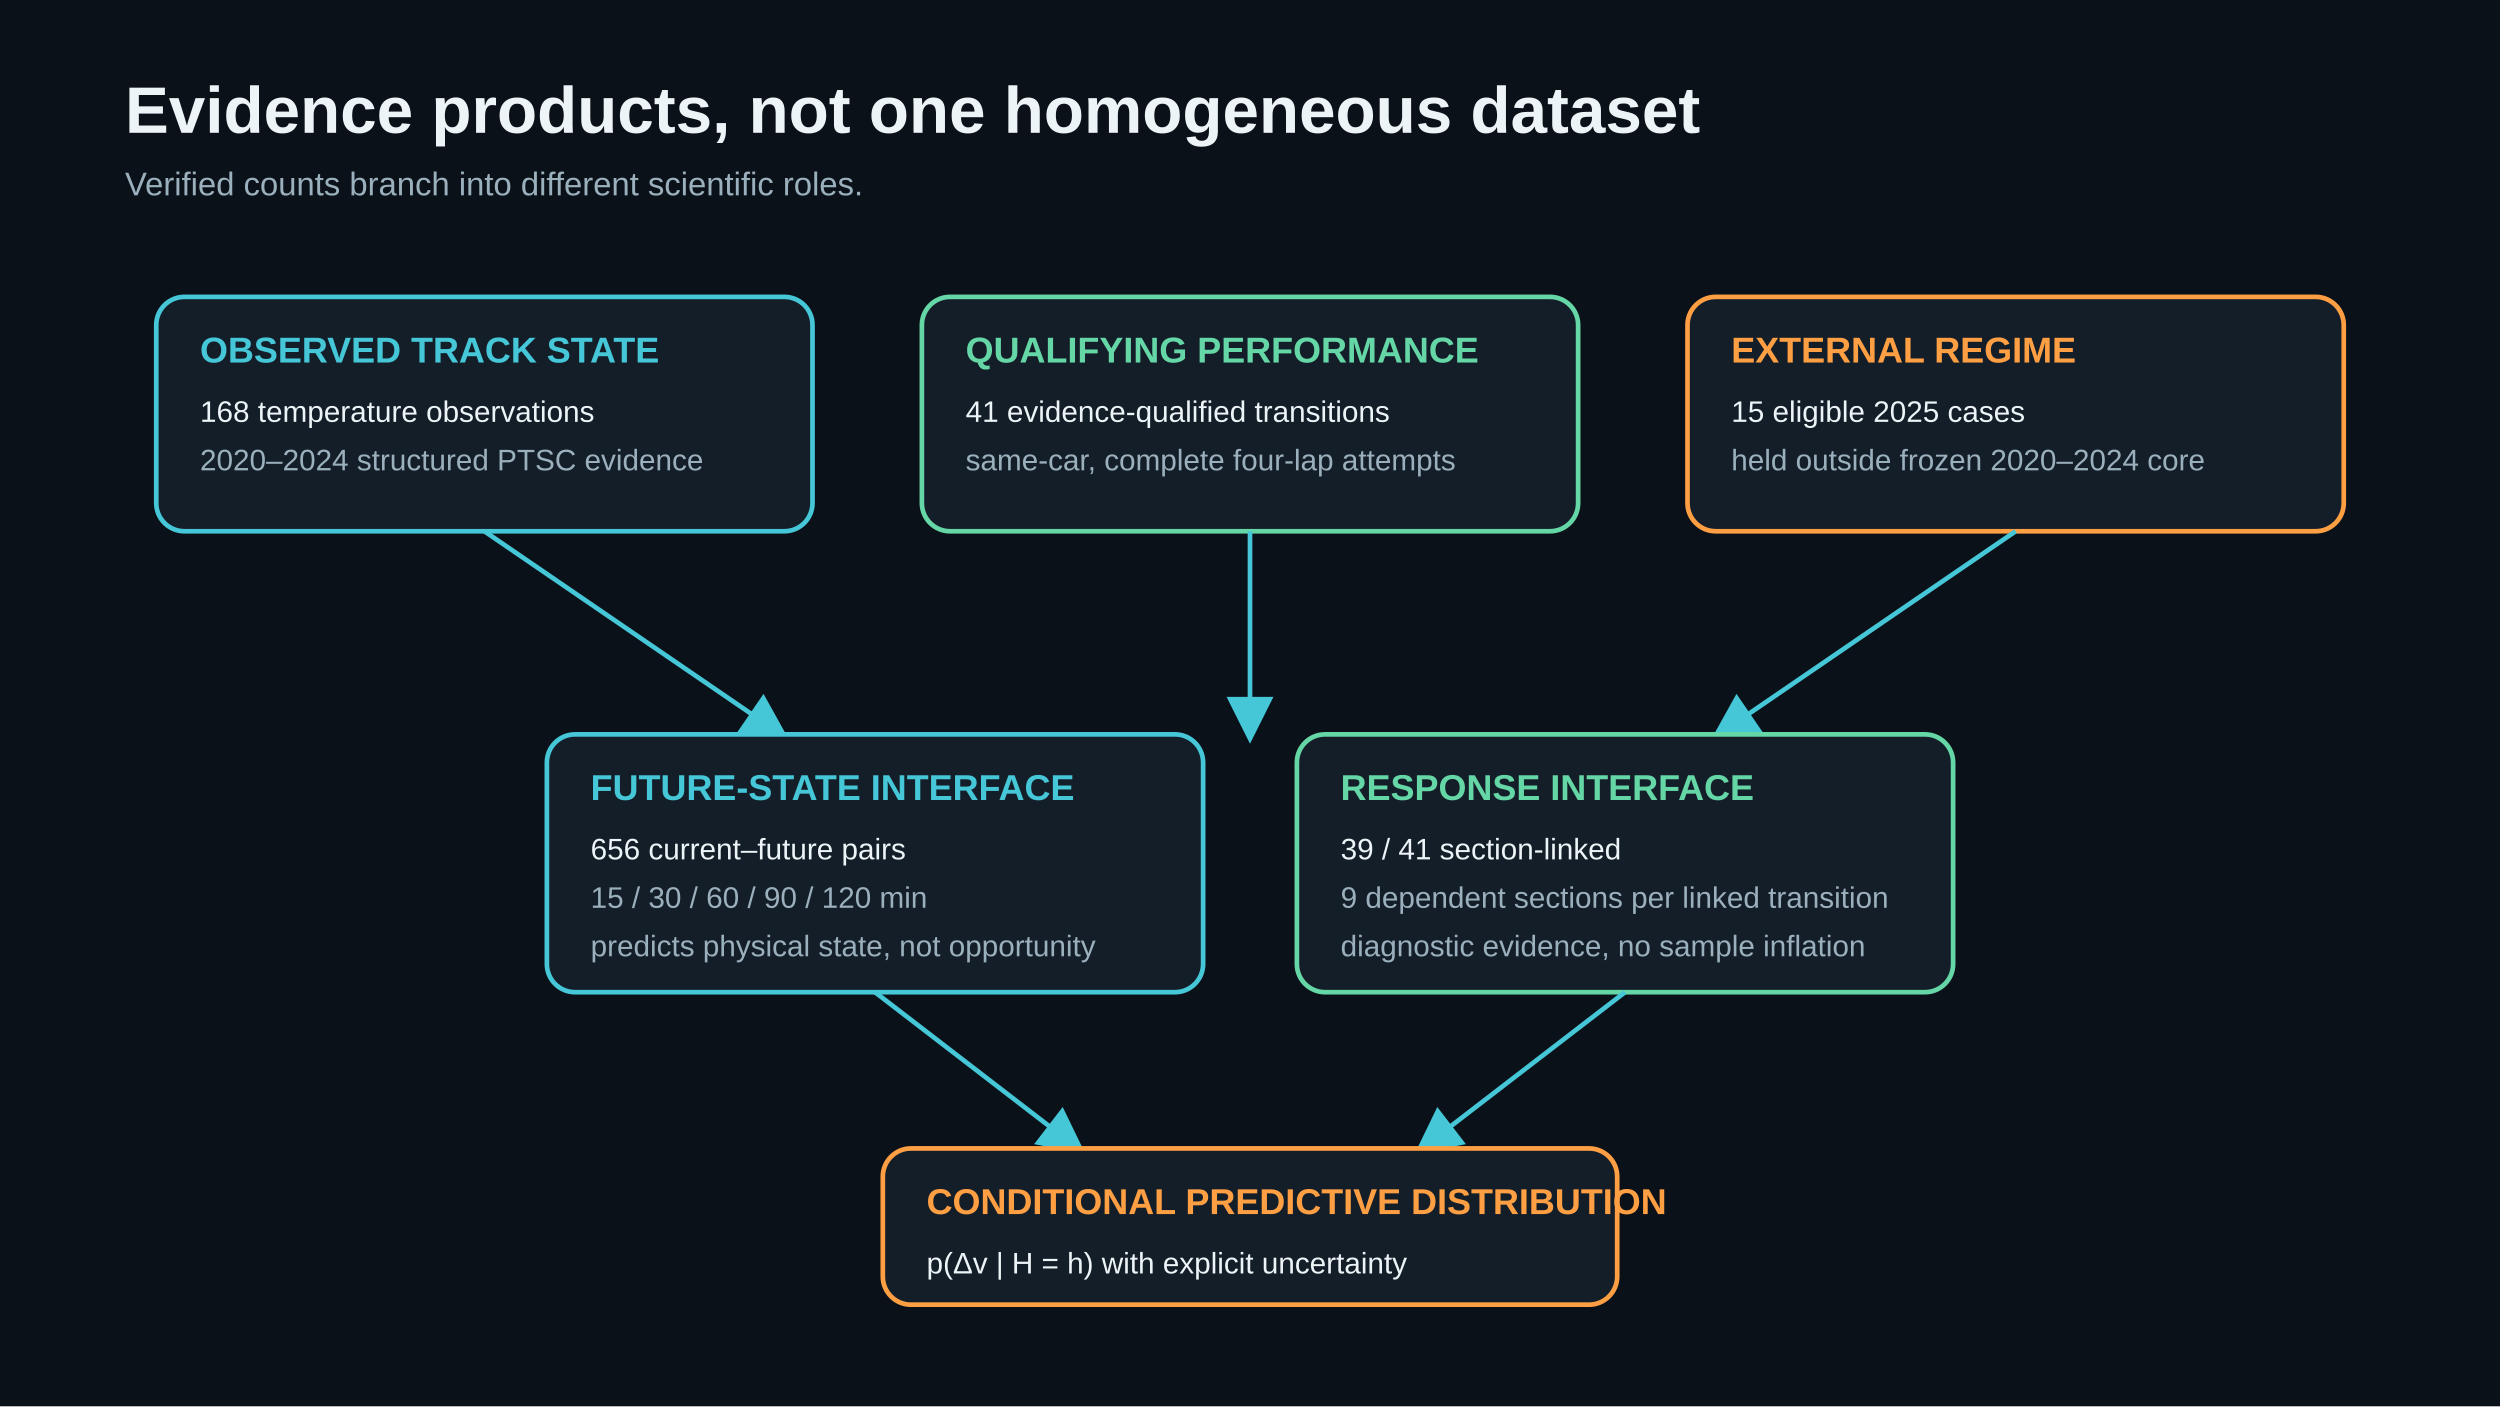
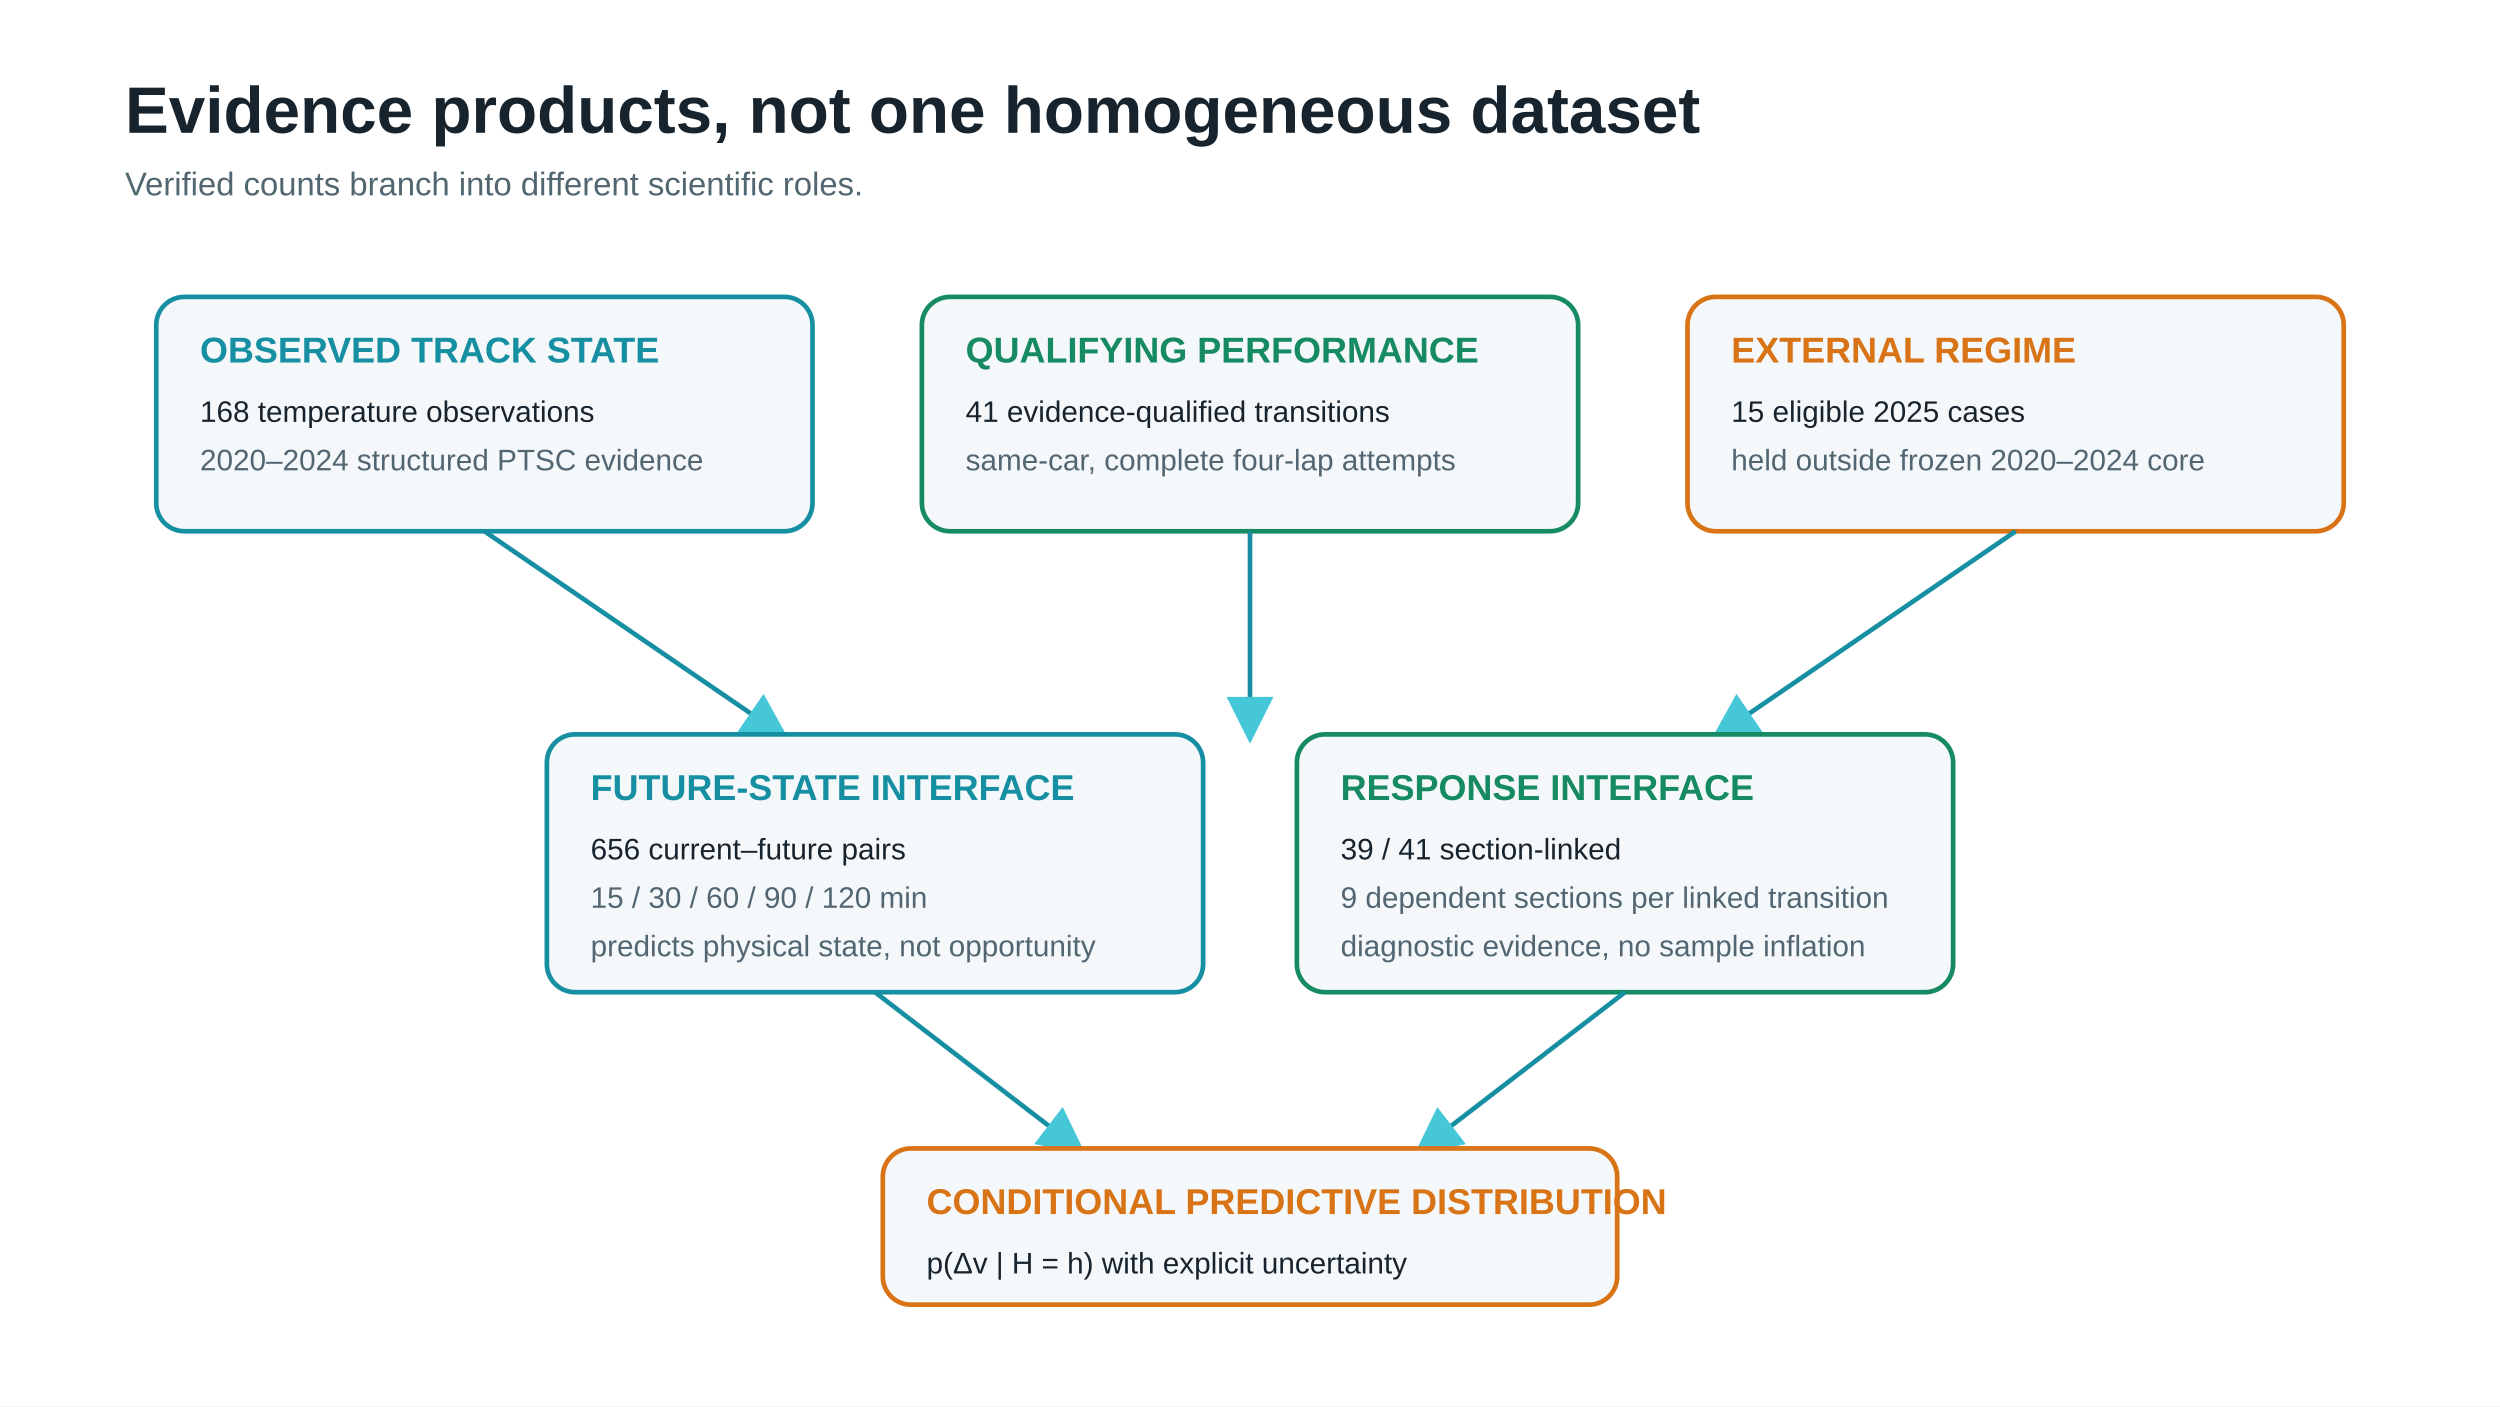
<svg xmlns="http://www.w3.org/2000/svg" width="1600" height="900" viewBox="0 0 1600 900">
  <defs>
    <marker id="a" markerWidth="10" markerHeight="10" refX="8" refY="5" orient="auto">
      <path d="M0,0 L10,5 L0,10 z" fill="#45c7d8" />
    </marker>
  </defs>
-   <rect width="1600" height="900" fill="#0b1118" />
-   <text x="80" y="85" fill="#edf4f7" font-family="Arial" font-size="42" font-weight="700">Evidence products, not one homogeneous dataset</text>
-   <text x="80" y="125" fill="#9bb0bd" font-family="Arial" font-size="21">Verified counts branch into different scientific roles.</text>
-   <rect x="100" y="190" width="420" height="150" rx="18" fill="#141e29" stroke="#45c7d8" stroke-width="3" />
-   <text x="128" y="232" fill="#45c7d8" font-family="Arial" font-size="23" font-weight="700">OBSERVED TRACK STATE</text>
-   <text x="128" y="270" fill="#edf4f7" font-family="Arial" font-size="19">168 temperature observations</text>
-   <text x="128" y="301" fill="#9bb0bd" font-family="Arial" font-size="19">2020–2024 structured PTSC evidence</text>
-   <rect x="590" y="190" width="420" height="150" rx="18" fill="#141e29" stroke="#65d6a6" stroke-width="3" />
-   <text x="618" y="232" fill="#65d6a6" font-family="Arial" font-size="23" font-weight="700">QUALIFYING PERFORMANCE</text>
-   <text x="618" y="270" fill="#edf4f7" font-family="Arial" font-size="19">41 evidence-qualified transitions</text>
-   <text x="618" y="301" fill="#9bb0bd" font-family="Arial" font-size="19">same-car, complete four-lap attempts</text>
-   <rect x="1080" y="190" width="420" height="150" rx="18" fill="#141e29" stroke="#ff9f43" stroke-width="3" />
-   <text x="1108" y="232" fill="#ff9f43" font-family="Arial" font-size="23" font-weight="700">EXTERNAL REGIME</text>
-   <text x="1108" y="270" fill="#edf4f7" font-family="Arial" font-size="19">15 eligible 2025 cases</text>
-   <text x="1108" y="301" fill="#9bb0bd" font-family="Arial" font-size="19">held outside frozen 2020–2024 core</text>
-   <path d="M310 340 L500 470" stroke="#45c7d8" stroke-width="3" fill="none" marker-end="url(#a)" />
-   <path d="M800 340 L800 470" stroke="#45c7d8" stroke-width="3" fill="none" marker-end="url(#a)" />
-   <path d="M1290 340 L1100 470" stroke="#45c7d8" stroke-width="3" fill="none" marker-end="url(#a)" />
-   <rect x="350" y="470" width="420" height="165" rx="18" fill="#141e29" stroke="#45c7d8" stroke-width="3" />
-   <text x="378" y="512" fill="#45c7d8" font-family="Arial" font-size="23" font-weight="700">FUTURE-STATE INTERFACE</text>
-   <text x="378" y="550" fill="#edf4f7" font-family="Arial" font-size="19">656 current–future pairs</text>
-   <text x="378" y="581" fill="#9bb0bd" font-family="Arial" font-size="19">15 / 30 / 60 / 90 / 120 min</text>
-   <text x="378" y="612" fill="#9bb0bd" font-family="Arial" font-size="19">predicts physical state, not opportunity</text>
-   <rect x="830" y="470" width="420" height="165" rx="18" fill="#141e29" stroke="#65d6a6" stroke-width="3" />
-   <text x="858" y="512" fill="#65d6a6" font-family="Arial" font-size="23" font-weight="700">RESPONSE INTERFACE</text>
-   <text x="858" y="550" fill="#edf4f7" font-family="Arial" font-size="19">39 / 41 section-linked</text>
-   <text x="858" y="581" fill="#9bb0bd" font-family="Arial" font-size="19">9 dependent sections per linked transition</text>
-   <text x="858" y="612" fill="#9bb0bd" font-family="Arial" font-size="19">diagnostic evidence, no sample inflation</text>
-   <path d="M560 635 L690 735" stroke="#45c7d8" stroke-width="3" fill="none" marker-end="url(#a)" />
-   <path d="M1040 635 L910 735" stroke="#45c7d8" stroke-width="3" fill="none" marker-end="url(#a)" />
-   <rect x="565" y="735" width="470" height="100" rx="18" fill="#141e29" stroke="#ff9f43" stroke-width="3" />
-   <text x="593" y="777" fill="#ff9f43" font-family="Arial" font-size="23" font-weight="700">CONDITIONAL PREDICTIVE DISTRIBUTION</text>
-   <text x="593" y="815" fill="#edf4f7" font-family="Arial" font-size="19">p(Δv | H = h) with explicit uncertainty</text>
+   <rect width="1600" height="900" fill="#ffffff" />
+   <text x="80" y="85" fill="#17232d" font-family="Arial" font-size="42" font-weight="700">Evidence products, not one homogeneous dataset</text>
+   <text x="80" y="125" fill="#526672" font-family="Arial" font-size="21">Verified counts branch into different scientific roles.</text>
+   <rect x="100" y="190" width="420" height="150" rx="18" fill="#f5f8fa" stroke="#168fa3" stroke-width="3" />
+   <text x="128" y="232" fill="#168fa3" font-family="Arial" font-size="23" font-weight="700">OBSERVED TRACK STATE</text>
+   <text x="128" y="270" fill="#17232d" font-family="Arial" font-size="19">168 temperature observations</text>
+   <text x="128" y="301" fill="#526672" font-family="Arial" font-size="19">2020–2024 structured PTSC evidence</text>
+   <rect x="590" y="190" width="420" height="150" rx="18" fill="#f5f8fa" stroke="#168a62" stroke-width="3" />
+   <text x="618" y="232" fill="#168a62" font-family="Arial" font-size="23" font-weight="700">QUALIFYING PERFORMANCE</text>
+   <text x="618" y="270" fill="#17232d" font-family="Arial" font-size="19">41 evidence-qualified transitions</text>
+   <text x="618" y="301" fill="#526672" font-family="Arial" font-size="19">same-car, complete four-lap attempts</text>
+   <rect x="1080" y="190" width="420" height="150" rx="18" fill="#f5f8fa" stroke="#d87316" stroke-width="3" />
+   <text x="1108" y="232" fill="#d87316" font-family="Arial" font-size="23" font-weight="700">EXTERNAL REGIME</text>
+   <text x="1108" y="270" fill="#17232d" font-family="Arial" font-size="19">15 eligible 2025 cases</text>
+   <text x="1108" y="301" fill="#526672" font-family="Arial" font-size="19">held outside frozen 2020–2024 core</text>
+   <path d="M310 340 L500 470" stroke="#168fa3" stroke-width="3" fill="none" marker-end="url(#a)" />
+   <path d="M800 340 L800 470" stroke="#168fa3" stroke-width="3" fill="none" marker-end="url(#a)" />
+   <path d="M1290 340 L1100 470" stroke="#168fa3" stroke-width="3" fill="none" marker-end="url(#a)" />
+   <rect x="350" y="470" width="420" height="165" rx="18" fill="#f5f8fa" stroke="#168fa3" stroke-width="3" />
+   <text x="378" y="512" fill="#168fa3" font-family="Arial" font-size="23" font-weight="700">FUTURE-STATE INTERFACE</text>
+   <text x="378" y="550" fill="#17232d" font-family="Arial" font-size="19">656 current–future pairs</text>
+   <text x="378" y="581" fill="#526672" font-family="Arial" font-size="19">15 / 30 / 60 / 90 / 120 min</text>
+   <text x="378" y="612" fill="#526672" font-family="Arial" font-size="19">predicts physical state, not opportunity</text>
+   <rect x="830" y="470" width="420" height="165" rx="18" fill="#f5f8fa" stroke="#168a62" stroke-width="3" />
+   <text x="858" y="512" fill="#168a62" font-family="Arial" font-size="23" font-weight="700">RESPONSE INTERFACE</text>
+   <text x="858" y="550" fill="#17232d" font-family="Arial" font-size="19">39 / 41 section-linked</text>
+   <text x="858" y="581" fill="#526672" font-family="Arial" font-size="19">9 dependent sections per linked transition</text>
+   <text x="858" y="612" fill="#526672" font-family="Arial" font-size="19">diagnostic evidence, no sample inflation</text>
+   <path d="M560 635 L690 735" stroke="#168fa3" stroke-width="3" fill="none" marker-end="url(#a)" />
+   <path d="M1040 635 L910 735" stroke="#168fa3" stroke-width="3" fill="none" marker-end="url(#a)" />
+   <rect x="565" y="735" width="470" height="100" rx="18" fill="#f5f8fa" stroke="#d87316" stroke-width="3" />
+   <text x="593" y="777" fill="#d87316" font-family="Arial" font-size="23" font-weight="700">CONDITIONAL PREDICTIVE DISTRIBUTION</text>
+   <text x="593" y="815" fill="#17232d" font-family="Arial" font-size="19">p(Δv | H = h) with explicit uncertainty</text>
</svg>
